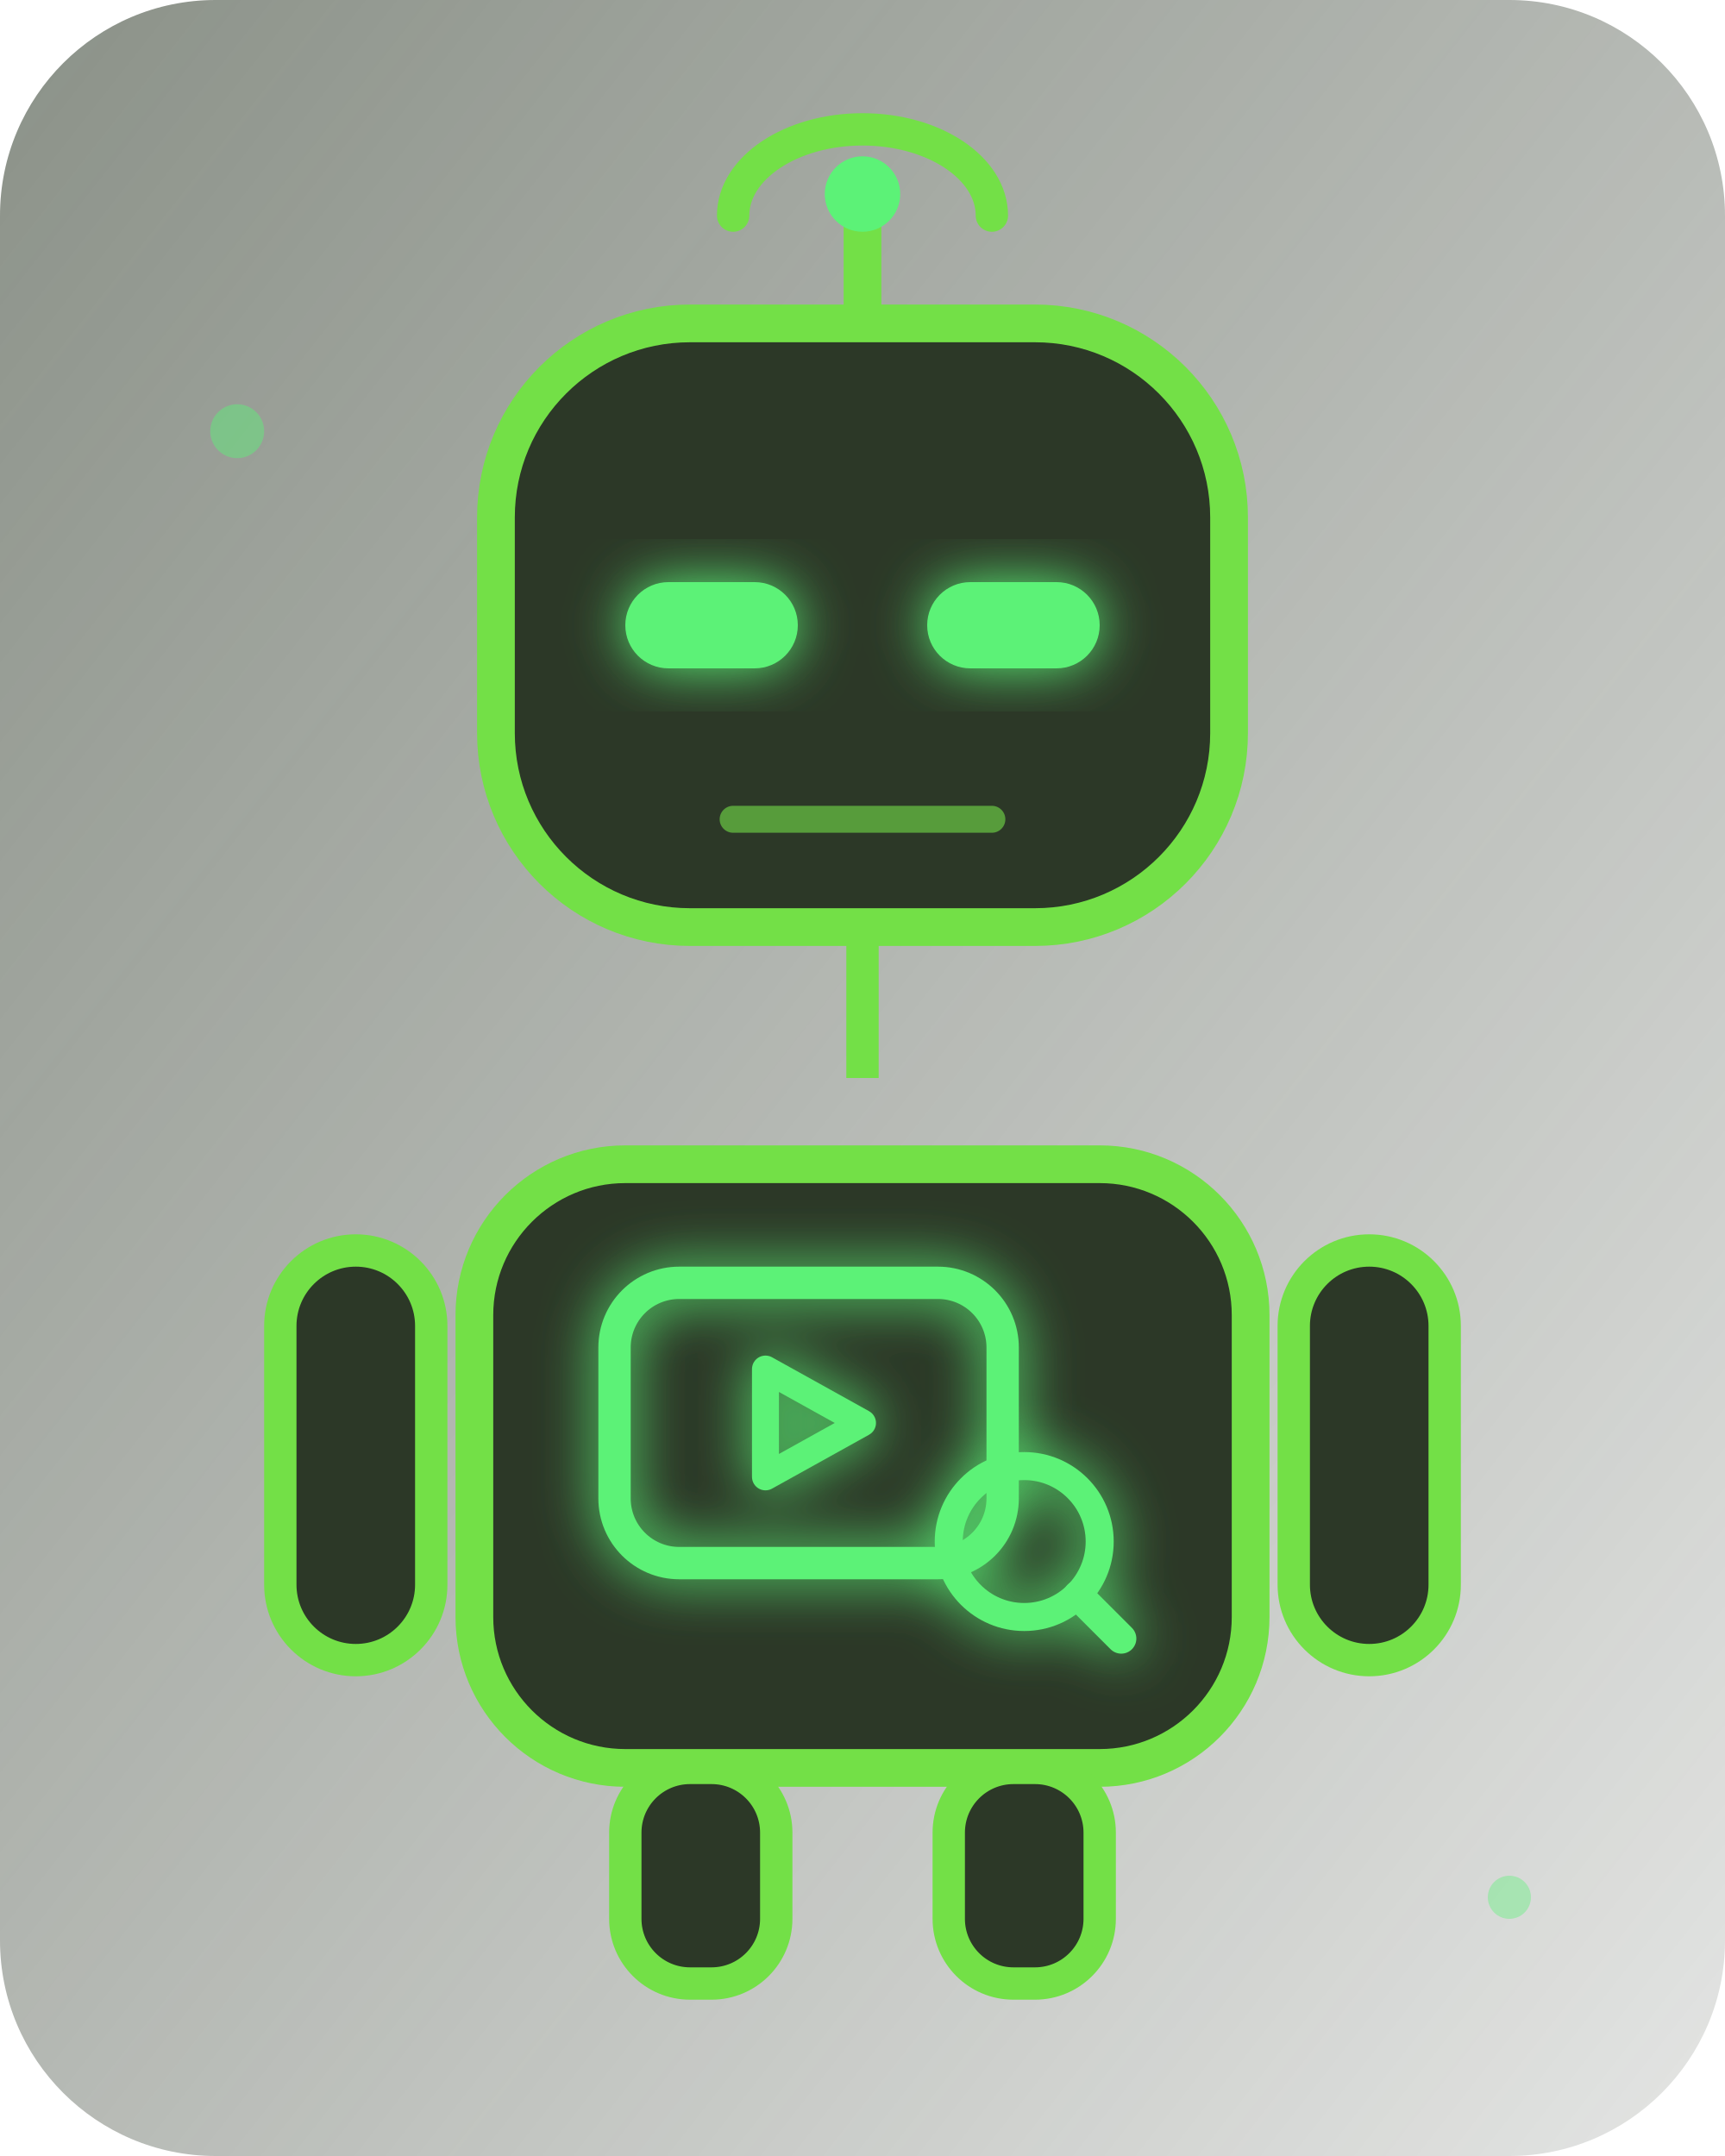
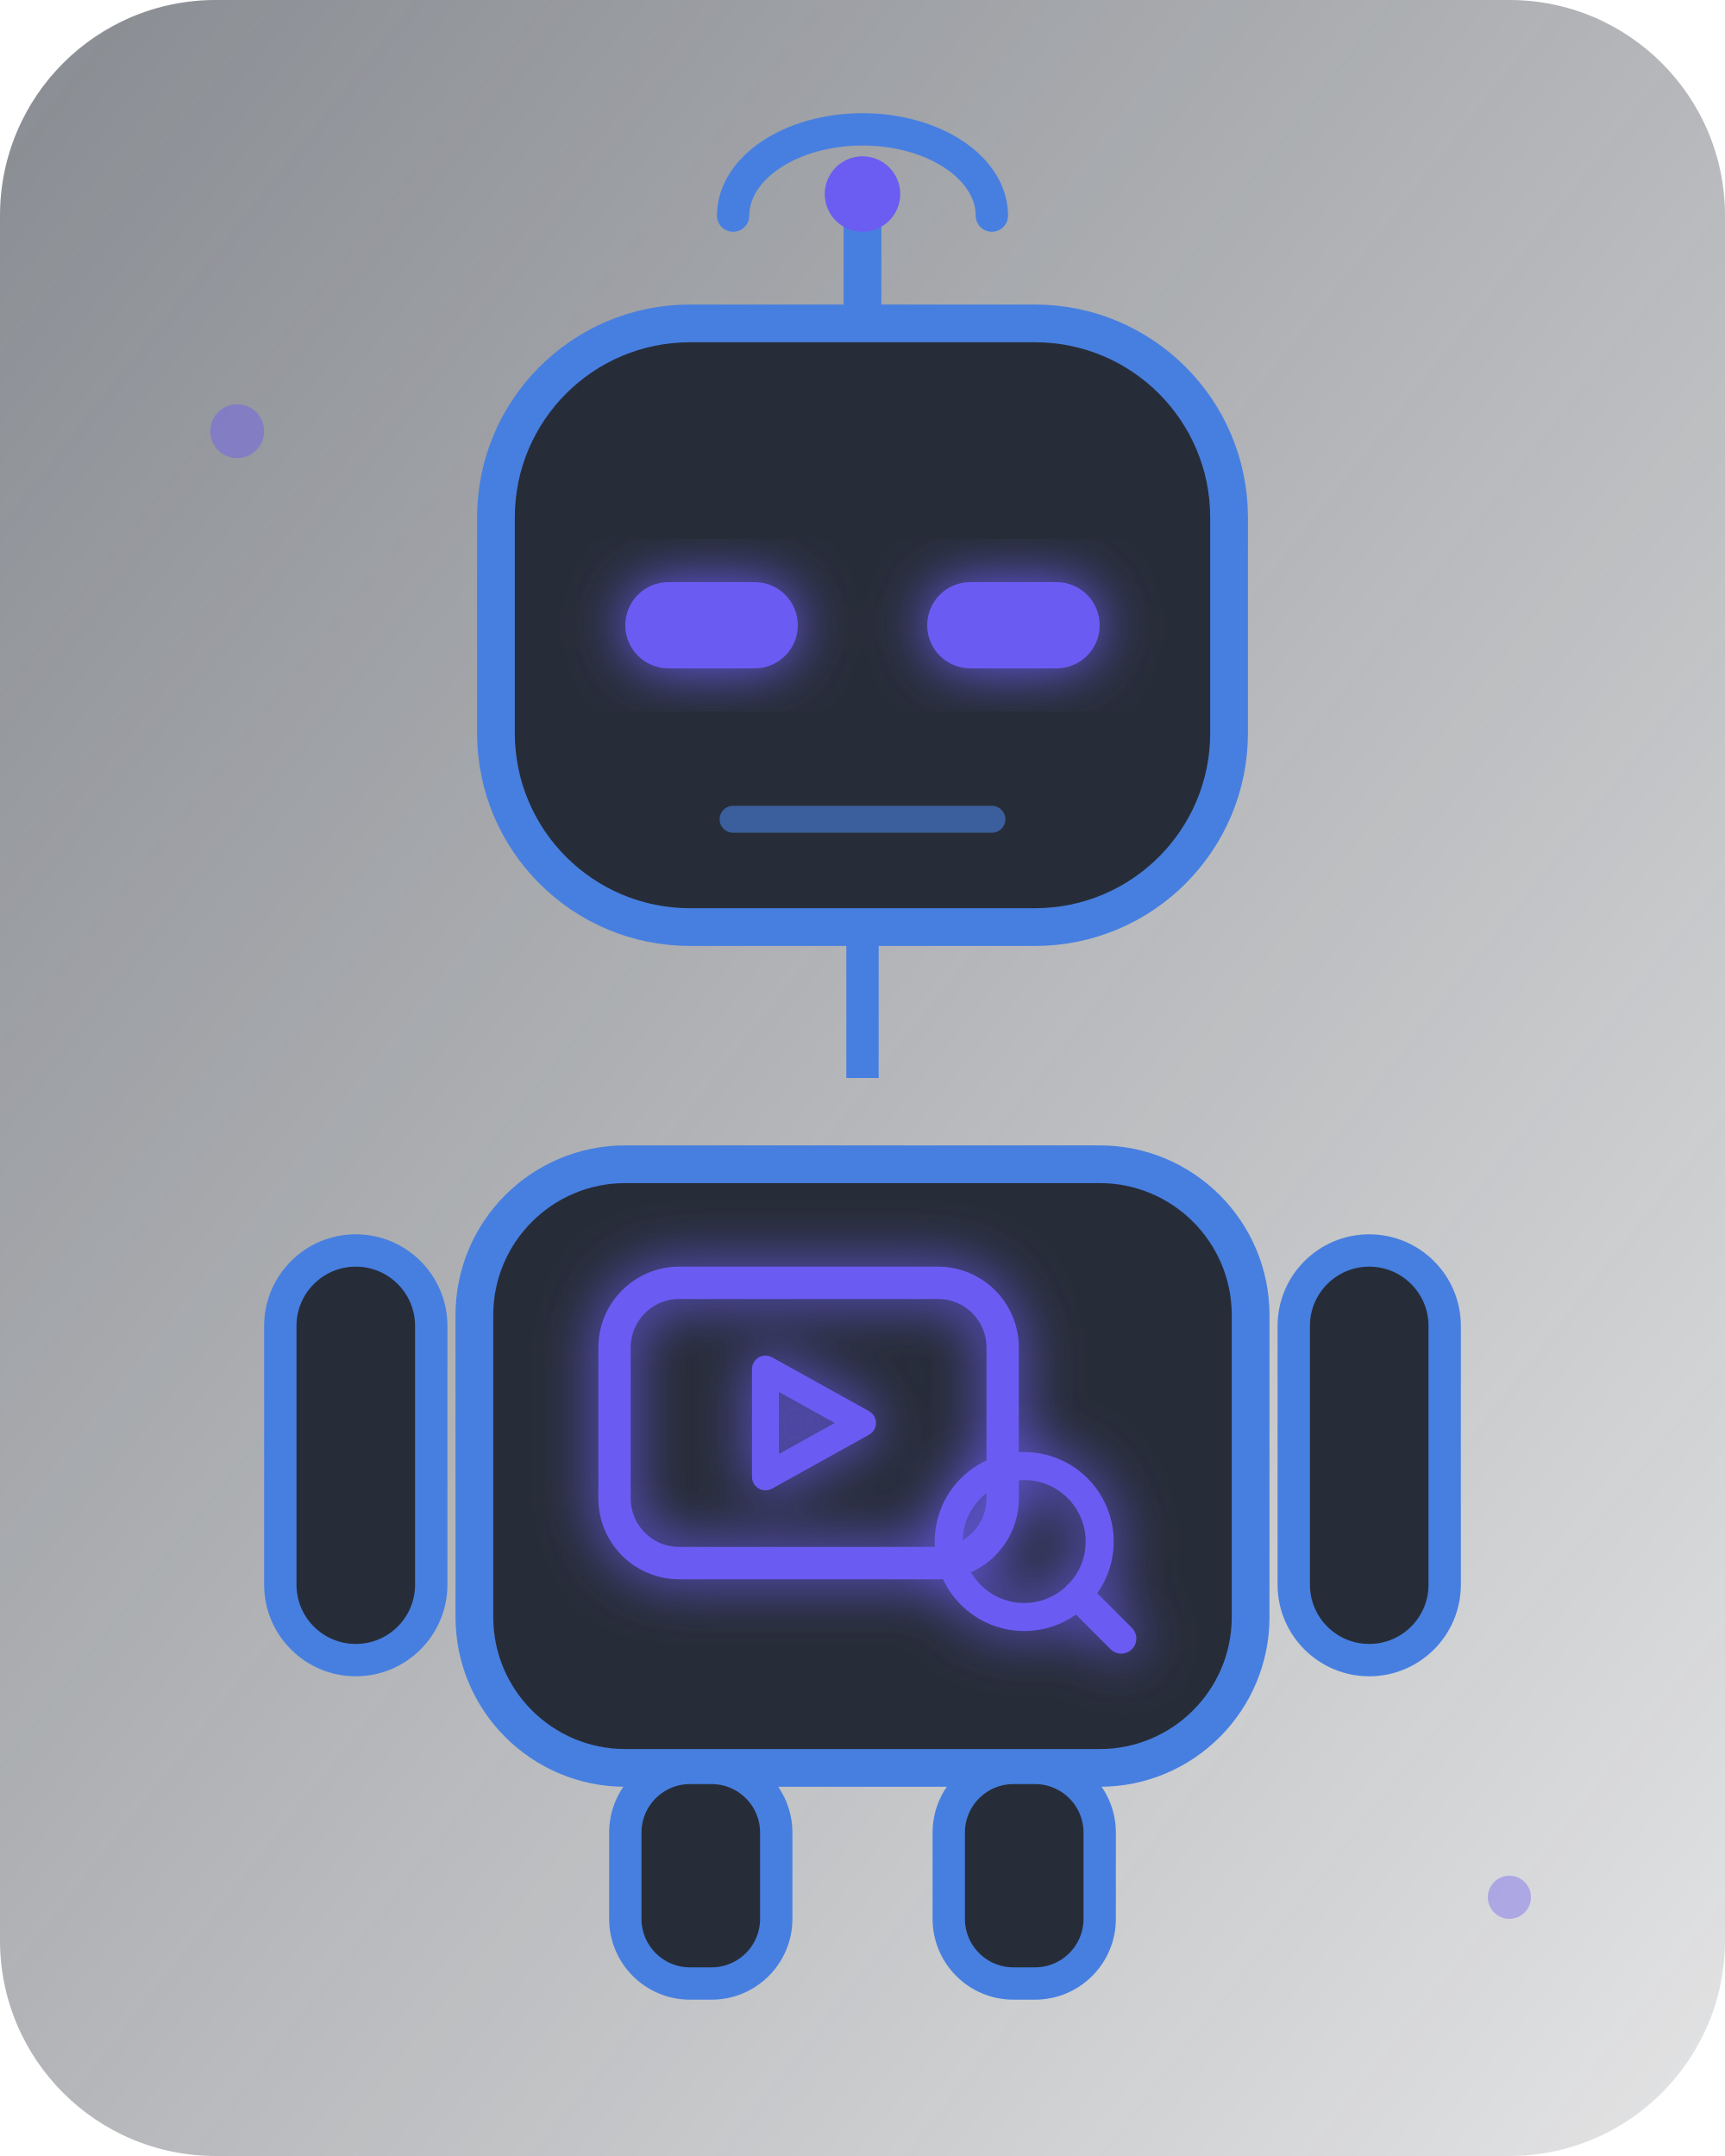
<svg xmlns="http://www.w3.org/2000/svg" viewBox="0 0 160 200" width="160" height="200" role="img" aria-label="YouTube SEO Optimizer robot">
  <defs>
    <linearGradient id="bg" x1="0" y1="0" x2="1" y2="1">
-       <stop offset="0%" stop-color="#2c3827" stop-opacity="0.55" />
-       <stop offset="100%" stop-color="#1c2619" stop-opacity="0.12" />
+       <stop offset="0%" stop-color="#272d38" stop-opacity="0.55" />
+       <stop offset="100%" stop-color="#191e26" stop-opacity="0.12" />
    </linearGradient>
    <filter id="glow" x="-50%" y="-50%" width="200%" height="200%">
      <feGaussianBlur stdDeviation="2.6" result="b" />
      <feMerge>
        <feMergeNode in="b" />
        <feMergeNode in="SourceGraphic" />
      </feMerge>
    </filter>
  </defs>
  <rect width="160" height="200" rx="20" fill="url(#bg)" />
-   <path d="M80 30 V20" stroke="#73e047" stroke-width="3.5" stroke-linecap="round" />
-   <path d="M68 20 a12 8 0 0 1 24 0" fill="none" stroke="#73e047" stroke-width="3" stroke-linecap="round" />
-   <circle cx="80" cy="18" r="3.5" fill="#5cf277" />
-   <rect x="46" y="30" width="68" height="56" rx="18" fill="#2c3827" stroke="#73e047" stroke-width="3.5" />
+   <path d="M80 30 V20" stroke="#477fe0" stroke-width="3.5" stroke-linecap="round" />
+   <path d="M68 20 a12 8 0 0 1 24 0" fill="none" stroke="#477fe0" stroke-width="3" stroke-linecap="round" />
+   <circle cx="80" cy="18" r="3.5" fill="#6b5cf2" />
+   <rect x="46" y="30" width="68" height="56" rx="18" fill="#272d38" stroke="#477fe0" stroke-width="3.5" />
  <g filter="url(#glow)">
-     <rect x="58" y="54" width="16" height="8" rx="4" fill="#5cf277" />
-     <rect x="86" y="54" width="16" height="8" rx="4" fill="#5cf277">
+     <rect x="58" y="54" width="16" height="8" rx="4" fill="#6b5cf2" />
+     <rect x="86" y="54" width="16" height="8" rx="4" fill="#6b5cf2">
      <animate attributeName="width" values="16;9;16" dur="3.8s" repeatCount="indefinite" />
    </rect>
  </g>
-   <path d="M68 76 h24" stroke="#73e047" stroke-width="2.5" stroke-linecap="round" opacity="0.6" />
-   <path d="M80 86 v14" stroke="#73e047" stroke-width="3" />
-   <rect x="44" y="108" width="72" height="56" rx="14" fill="#2c3827" stroke="#73e047" stroke-width="3.5" />
+   <path d="M68 76 h24" stroke="#477fe0" stroke-width="2.5" stroke-linecap="round" opacity="0.6" />
+   <path d="M80 86 v14" stroke="#477fe0" stroke-width="3" />
+   <rect x="44" y="108" width="72" height="56" rx="14" fill="#272d38" stroke="#477fe0" stroke-width="3.5" />
  <g filter="url(#glow)">
-     <rect x="57" y="119" width="36" height="26" rx="6" fill="none" stroke="#5cf277" stroke-width="3" />
-     <path d="M71 127 l9 5 l-9 5z" fill="none" stroke="#5cf277" stroke-width="2.5" stroke-linejoin="round" />
-     <circle cx="95" cy="143" r="7" fill="none" stroke="#5cf277" stroke-width="2.6" />
-     <path d="M100 148 l4 4" stroke="#5cf277" stroke-width="2.8" stroke-linecap="round" />
+     <rect x="57" y="119" width="36" height="26" rx="6" fill="none" stroke="#6b5cf2" stroke-width="3" />
+     <path d="M71 127 l9 5 l-9 5z" fill="none" stroke="#6b5cf2" stroke-width="2.5" stroke-linejoin="round" />
+     <circle cx="95" cy="143" r="7" fill="none" stroke="#6b5cf2" stroke-width="2.6" />
+     <path d="M100 148 l4 4" stroke="#6b5cf2" stroke-width="2.8" stroke-linecap="round" />
  </g>
-   <rect x="26" y="116" width="14" height="38" rx="7" fill="#2c3827" stroke="#73e047" stroke-width="3" />
-   <rect x="120" y="116" width="14" height="38" rx="7" fill="#2c3827" stroke="#73e047" stroke-width="3" />
-   <rect x="58" y="164" width="14" height="20" rx="6" fill="#2c3827" stroke="#73e047" stroke-width="3" />
-   <rect x="88" y="164" width="14" height="20" rx="6" fill="#2c3827" stroke="#73e047" stroke-width="3" />
-   <circle cx="22" cy="40" r="2.5" fill="#5cf277" opacity="0.45">
+   <rect x="26" y="116" width="14" height="38" rx="7" fill="#272d38" stroke="#477fe0" stroke-width="3" />
+   <rect x="120" y="116" width="14" height="38" rx="7" fill="#272d38" stroke="#477fe0" stroke-width="3" />
+   <rect x="58" y="164" width="14" height="20" rx="6" fill="#272d38" stroke="#477fe0" stroke-width="3" />
+   <rect x="88" y="164" width="14" height="20" rx="6" fill="#272d38" stroke="#477fe0" stroke-width="3" />
+   <circle cx="22" cy="40" r="2.5" fill="#6b5cf2" opacity="0.45">
    <animate attributeName="opacity" values="0.45;0.1;0.45" dur="3.6s" repeatCount="indefinite" />
  </circle>
-   <circle cx="140" cy="176" r="2" fill="#5cf277" opacity="0.4" />
+   <circle cx="140" cy="176" r="2" fill="#6b5cf2" opacity="0.4" />
</svg>
